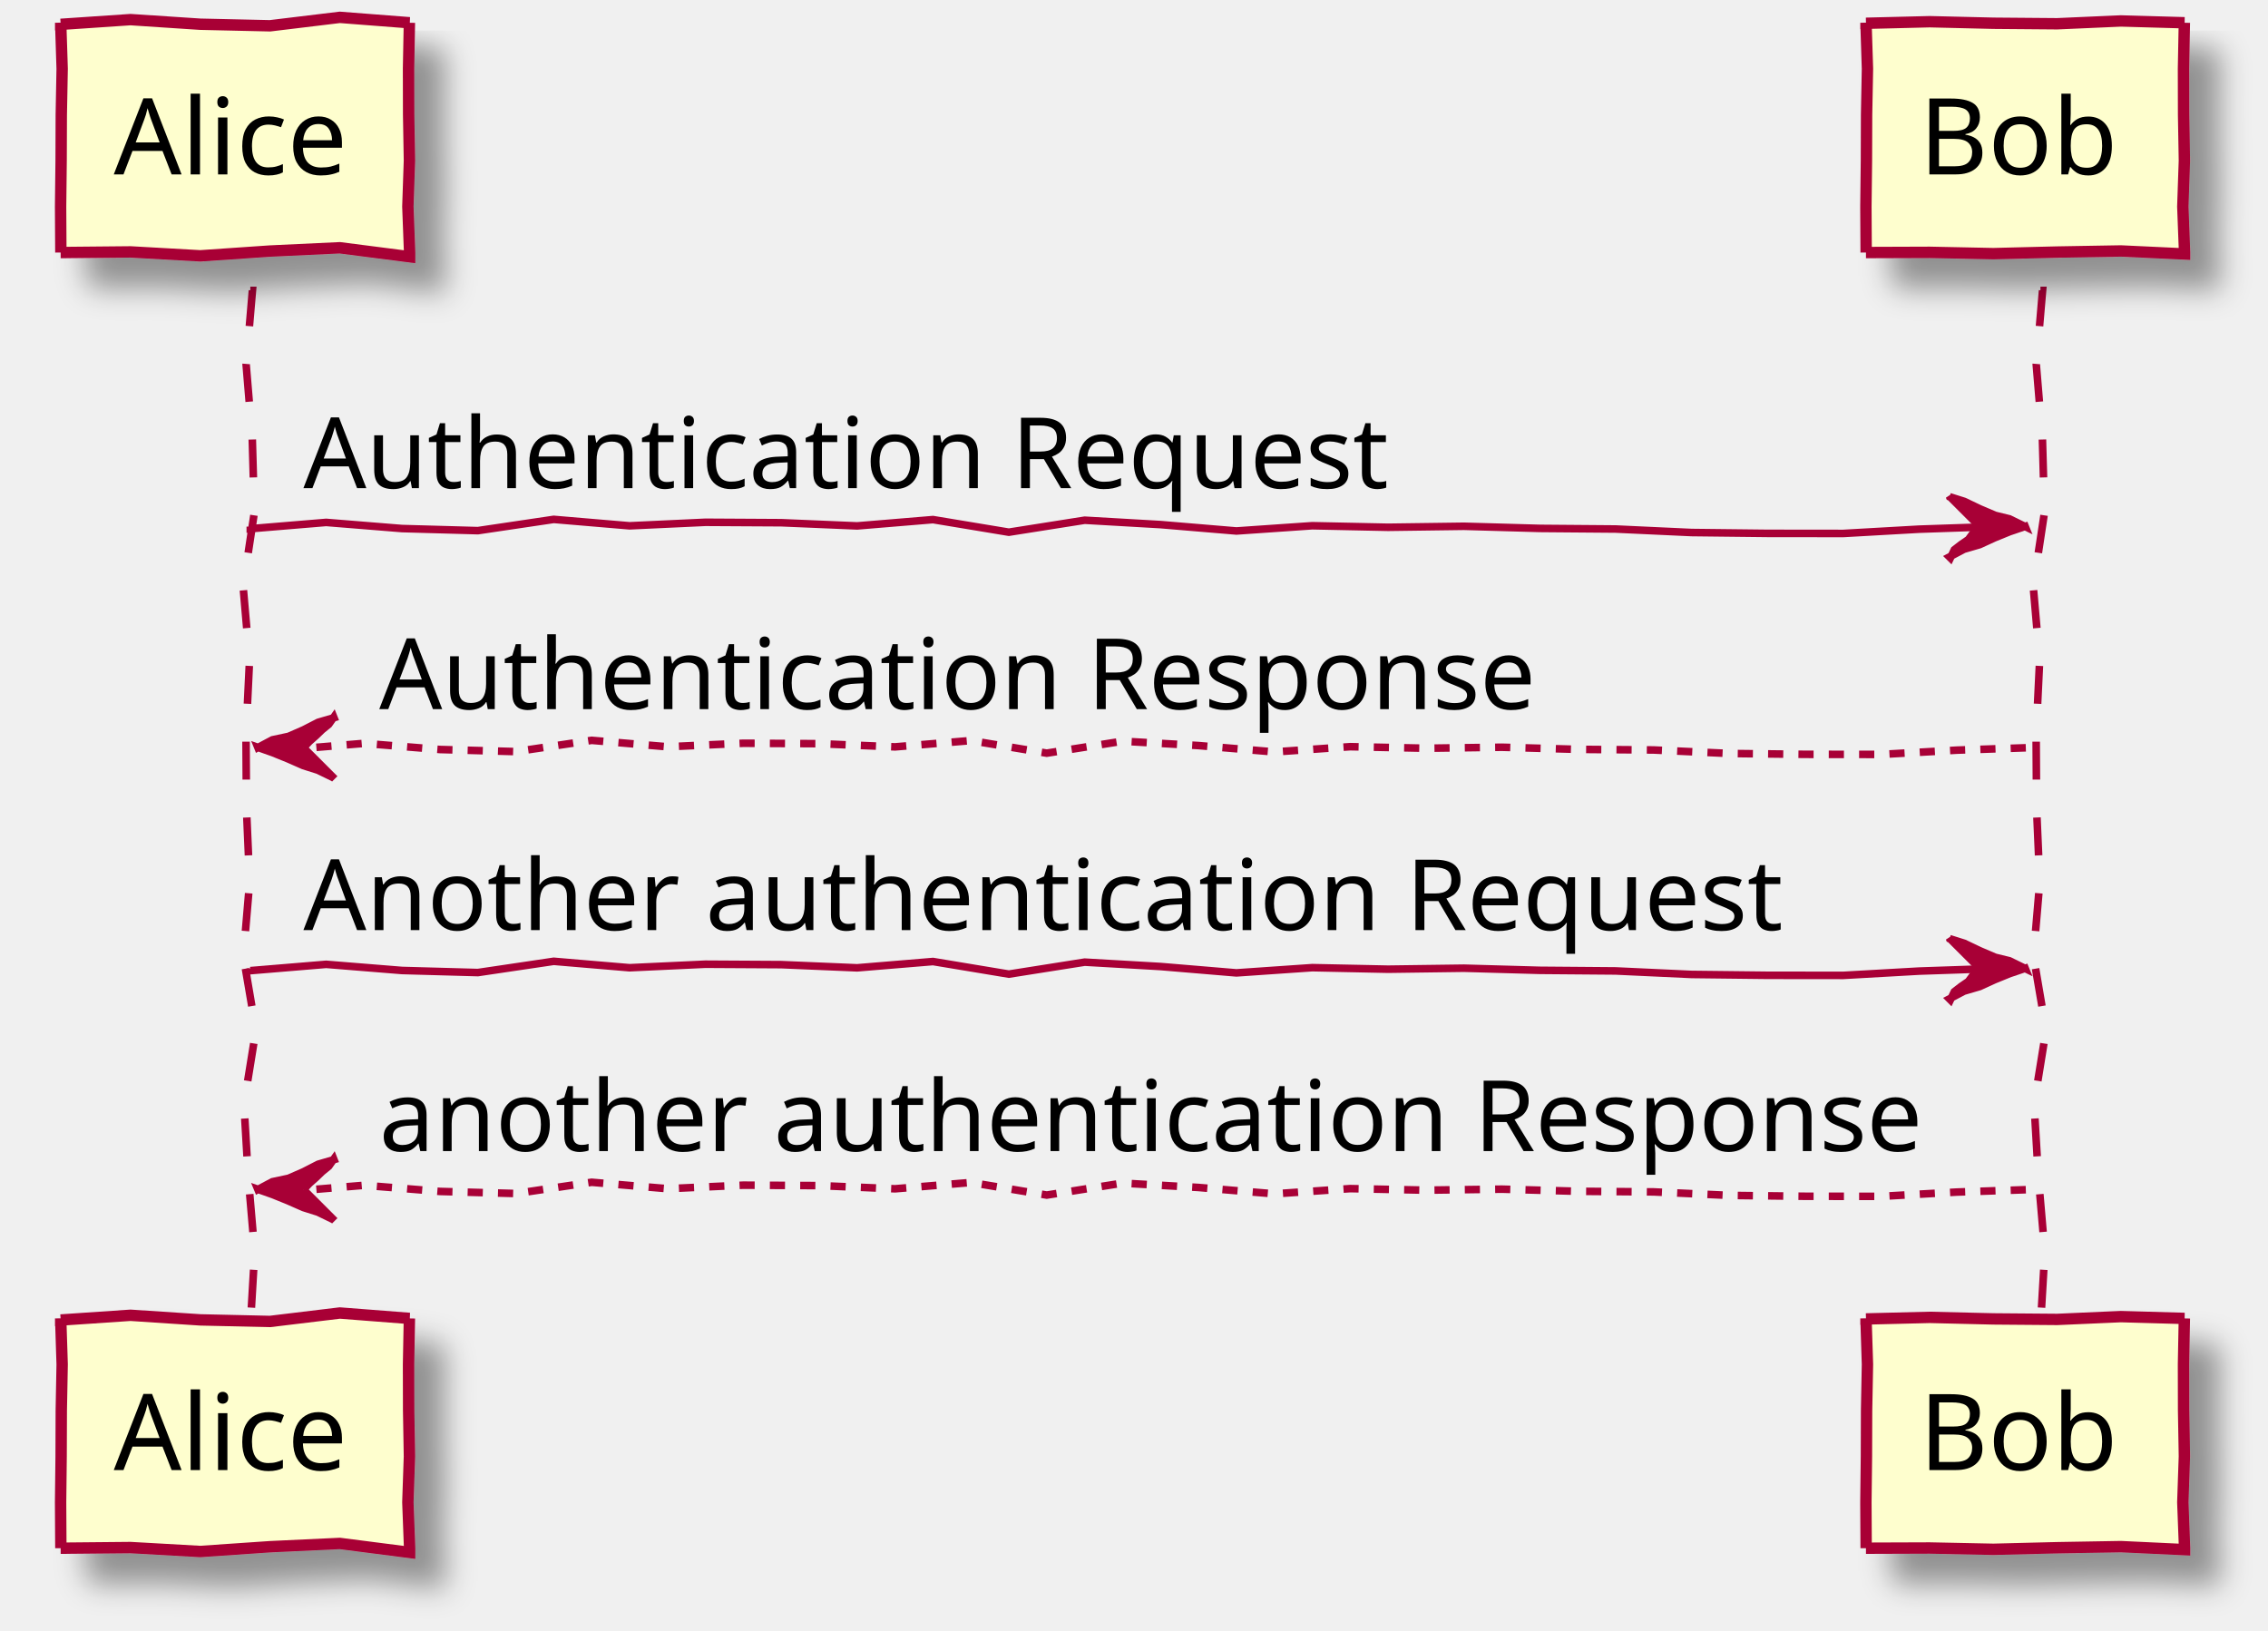
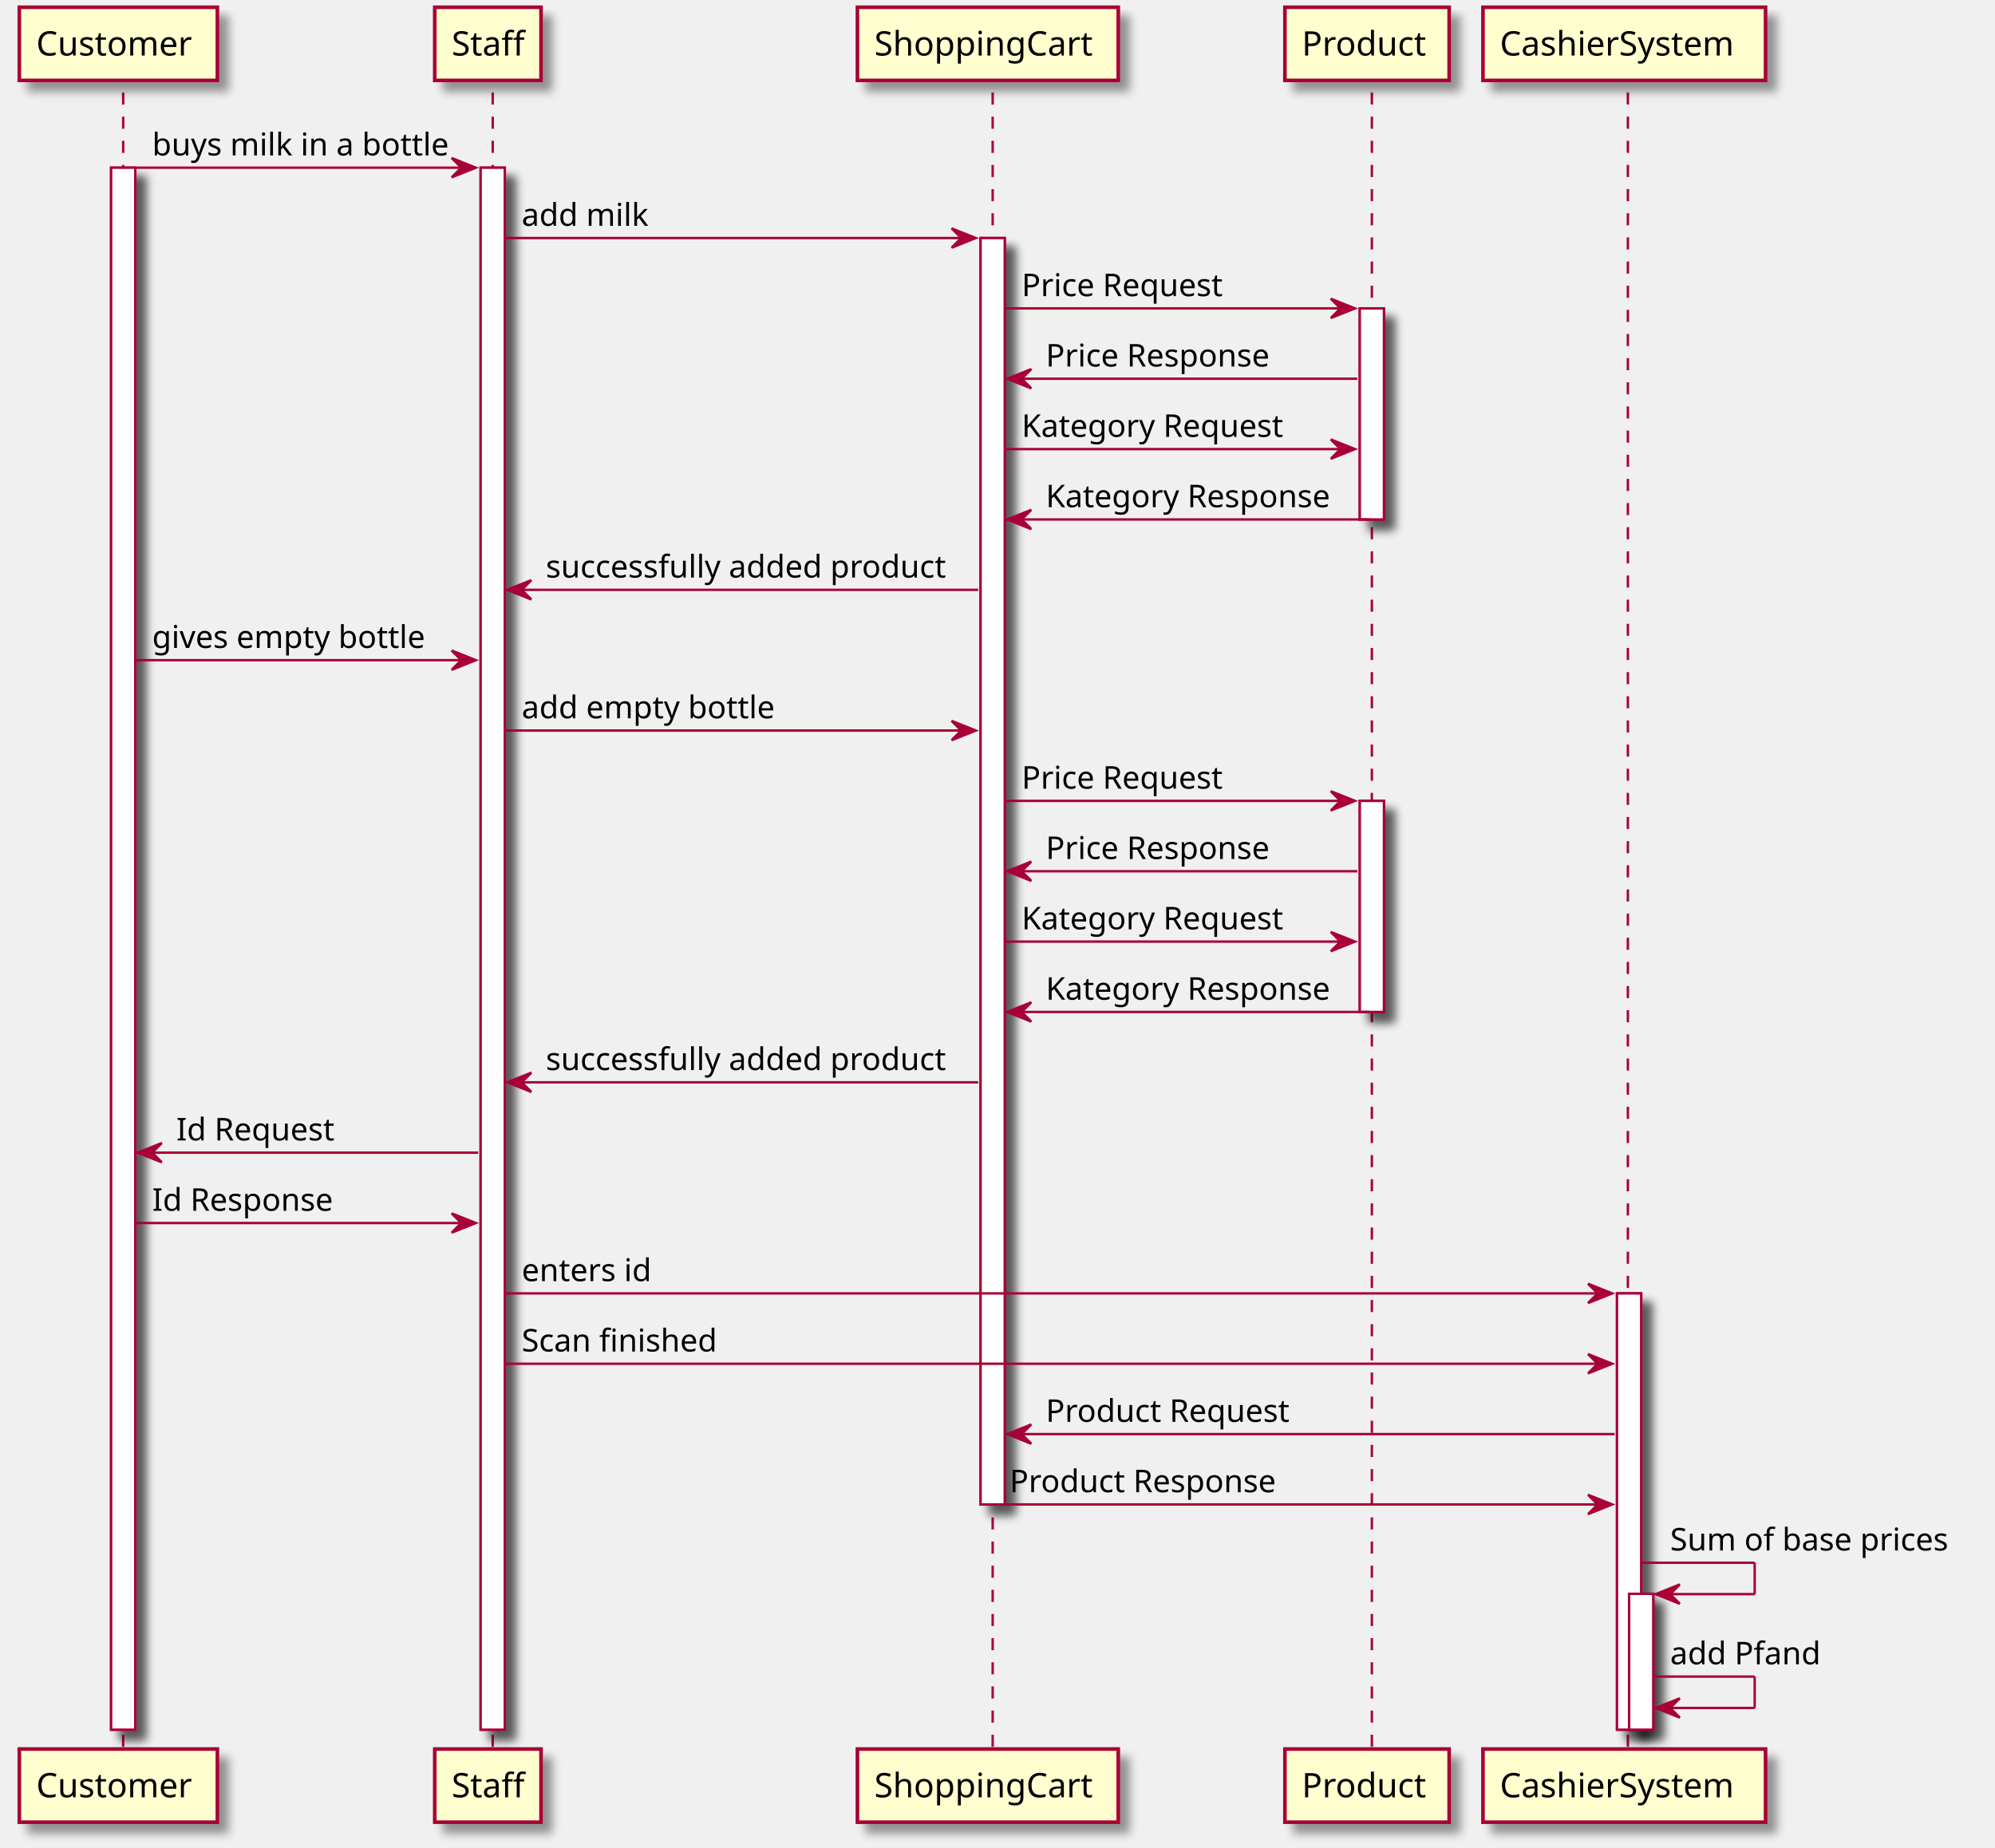
- <svg xmlns="http://www.w3.org/2000/svg" contentScriptType="application/ecmascript" contentStyleType="text/css" height="215px" preserveAspectRatio="none" style="width:299px;height:215px;" version="1.1" viewBox="0 0 299 215" width="299px" zoomAndPan="magnify">
+ <svg xmlns="http://www.w3.org/2000/svg" contentScriptType="application/ecmascript" contentStyleType="text/css" height="765px" preserveAspectRatio="none" style="width:826px;height:765px;" version="1.1" viewBox="0 0 826 765" width="826px" zoomAndPan="magnify">
  <defs>
-     <filter height="300%" id="f1mvjkll7yzkil" width="300%" x="-1" y="-1">
+     <filter height="300%" id="f18unn4ul363xa" width="300%" x="-1" y="-1">
      <feGaussianBlur result="blurOut" stdDeviation="2.0" />
      <feColorMatrix in="blurOut" result="blurOut2" type="matrix" values="0 0 0 0 0 0 0 0 0 0 0 0 0 0 0 0 0 0 .4 0" />
      <feOffset dx="4.0" dy="4.0" in="blurOut2" result="blurOut3" />
      <feBlend in="SourceGraphic" in2="blurOut3" mode="normal" />
    </filter>
  </defs>
  <g>
-     <path d="M33,38.297 L33.28,38.297 L32.448,48.049 L33.258,57.801 L33.533,67.554 L32.049,77.306 L32.896,87.058 L32.431,96.81 L32.489,106.562 L32.909,116.315 L32.078,126.067 L33.738,135.819 L32.16,145.571 L32.736,155.324 L33.576,165.076 L33,174.828 " fill="none" style="stroke: #A80036; stroke-width: 1.0; stroke-dasharray: 5.0,5.0;" />
-     <path d="M269,38.297 L269.28,38.297 L268.448,48.049 L269.258,57.801 L269.533,67.554 L268.049,77.306 L268.896,87.058 L268.431,96.81 L268.489,106.562 L268.909,116.315 L268.078,126.067 L269.738,135.819 L268.16,145.571 L268.736,155.324 L269.576,165.076 L269,174.828 " fill="none" style="stroke: #A80036; stroke-width: 1.0; stroke-dasharray: 5.0,5.0;" />
-     <polygon fill="#FEFECE" filter="url(#f1mvjkll7yzkil)" points="8,3,8,3.21,17.2,2.586,26.4,3.193,35.6,3.4,44.8,2.287,54,3,53.974,3,53.858,9.059,53.872,15.119,53.977,21.178,53.77,27.238,54,33.297,54,33.85,44.8,32.667,35.6,33.099,26.4,33.729,17.2,33.211,8,33.297,8.023,33.297,7.989,27.238,8.059,21.178,8.08,15.119,8.195,9.059,8,3" style="stroke: #A80036; stroke-width: 1.5;" />
-     <text fill="#000000" font-family="sans-serif" font-size="14" lengthAdjust="spacingAndGlyphs" textLength="32" x="15" y="22.995">Alice</text>
-     <polygon fill="#FEFECE" filter="url(#f1mvjkll7yzkil)" points="8,173.828,8,174.038,17.2,173.414,26.4,174.021,35.6,174.228,44.8,173.115,54,173.828,53.974,173.828,53.858,179.887,53.872,185.947,53.977,192.006,53.77,198.066,54,204.125,54,204.679,44.8,203.495,35.6,203.927,26.4,204.557,17.2,204.039,8,204.125,8.023,204.125,7.989,198.066,8.059,192.006,8.08,185.947,8.195,179.887,8,173.828" style="stroke: #A80036; stroke-width: 1.5;" />
-     <text fill="#000000" font-family="sans-serif" font-size="14" lengthAdjust="spacingAndGlyphs" textLength="32" x="15" y="193.823">Alice</text>
-     <polygon fill="#FEFECE" filter="url(#f1mvjkll7yzkil)" points="246,3,246,3.07,254.4,2.862,262.8,3.064,271.2,3.133,279.6,2.762,288,3,287.974,3,287.858,9.059,287.872,15.119,287.977,21.178,287.769,27.238,288,33.297,288,33.481,279.6,33.087,271.2,33.231,262.8,33.441,254.4,33.268,246,33.297,246.023,33.297,245.989,27.238,246.06,21.178,246.08,15.119,246.195,9.059,246,3" style="stroke: #A80036; stroke-width: 1.5;" />
-     <text fill="#000000" font-family="sans-serif" font-size="14" lengthAdjust="spacingAndGlyphs" textLength="28" x="253" y="22.995">Bob</text>
-     <polygon fill="#FEFECE" filter="url(#f1mvjkll7yzkil)" points="246,173.828,246,173.898,254.4,173.69,262.8,173.893,271.2,173.961,279.6,173.59,288,173.828,287.974,173.828,287.858,179.887,287.872,185.947,287.977,192.006,287.769,198.066,288,204.125,288,204.31,279.6,203.915,271.2,204.059,262.8,204.269,254.4,204.096,246,204.125,246.023,204.125,245.989,198.066,246.06,192.006,246.08,185.947,246.195,179.887,246,173.828" style="stroke: #A80036; stroke-width: 1.5;" />
-     <text fill="#000000" font-family="sans-serif" font-size="14" lengthAdjust="spacingAndGlyphs" textLength="28" x="253" y="193.823">Bob</text>
-     <polygon fill="#A80036" points="257,65.43,257.026,65.495,258.949,66.102,261.024,67.09,263.05,67.953,264.912,68.409,267,69.43,266.99,69.406,264.947,70.098,262.952,70.911,260.992,71.809,258.914,72.416,257,73.43,257.13,73.56,257.651,72.481,258.553,71.783,259.502,71.132,260.18,70.21,261,69.43,261.016,69.446,260.192,68.622,259.442,67.872,258.656,67.086,257.938,66.368,257,65.43" style="stroke: #A80036; stroke-width: 1.0;" />
-     <path d="M33,69.43 L33,69.71 L43,68.877 L53,69.687 L63,69.963 L73,68.478 L83,69.326 L93,68.861 L103,68.918 L113,69.339 L123,68.508 L133,70.168 L143,68.589 L153,69.166 L163,70.006 L173,69.315 L183,69.521 L193,69.387 L203,69.668 L213,69.749 L223,70.211 L233,70.324 L243,70.335 L253,69.769 L263,69.43 " fill="none" style="stroke: #A80036; stroke-width: 1.0;" />
-     <text fill="#000000" font-family="sans-serif" font-size="13" lengthAdjust="spacingAndGlyphs" textLength="149" x="40" y="64.364">Authentication Request</text>
-     <polygon fill="#A80036" points="44,94.562,44.026,94.627,41.949,95.234,40.024,96.222,38.05,97.086,35.912,97.542,34,98.562,33.99,98.538,35.947,99.231,37.953,100.044,39.992,100.941,41.914,101.549,44,102.562,44.13,102.693,43.051,101.614,42.353,100.916,41.702,100.264,40.78,99.342,40,98.562,40.016,98.579,40.792,97.755,41.642,97.005,42.456,96.219,43.338,95.501,44,94.562" style="stroke: #A80036; stroke-width: 1.0;" />
-     <path d="M38,98.562 L38,98.843 L48,98.01 L58,98.82 L68,99.095 L78,97.611 L88,98.459 L98,97.994 L108,98.051 L118,98.472 L128,97.641 L138,99.301 L148,97.722 L158,98.299 L168,99.138 L178,98.448 L188,98.653 L198,98.52 L208,98.8 L218,98.881 L228,99.343 L238,99.457 L248,99.468 L258,98.902 L268,98.562 " fill="none" style="stroke: #A80036; stroke-width: 1.0; stroke-dasharray: 2.0,2.0;" />
-     <text fill="#000000" font-family="sans-serif" font-size="13" lengthAdjust="spacingAndGlyphs" textLength="159" x="50" y="93.497">Authentication Response</text>
-     <polygon fill="#A80036" points="257,123.695,257.026,123.76,258.949,124.367,261.024,125.355,263.05,126.219,264.912,126.674,267,127.695,266.99,127.671,264.947,128.363,262.952,129.177,260.992,130.074,258.914,130.681,257,131.695,257.13,131.826,257.651,130.747,258.553,130.049,259.502,129.397,260.18,128.475,261,127.695,261.016,127.711,260.192,126.888,259.442,126.137,258.656,125.352,257.938,124.633,257,123.695" style="stroke: #A80036; stroke-width: 1.0;" />
-     <path d="M33,127.695 L33,127.976 L43,127.143 L53,127.953 L63,128.228 L73,126.744 L83,127.592 L93,127.127 L103,127.184 L113,127.604 L123,126.773 L133,128.434 L143,126.855 L153,127.432 L163,128.271 L173,127.581 L183,127.786 L193,127.653 L203,127.933 L213,128.014 L223,128.476 L233,128.59 L243,128.601 L253,128.035 L263,127.695 " fill="none" style="stroke: #A80036; stroke-width: 1.0;" />
-     <text fill="#000000" font-family="sans-serif" font-size="13" lengthAdjust="spacingAndGlyphs" textLength="203" x="40" y="122.629">Another authentication Request</text>
-     <polygon fill="#A80036" points="44,152.828,44.026,152.893,41.949,153.5,40.024,154.488,38.05,155.352,35.912,155.807,34,156.828,33.99,156.804,35.947,157.496,37.953,158.309,39.992,159.207,41.914,159.814,44,160.828,44.13,160.959,43.051,159.88,42.353,159.181,41.702,158.53,40.78,157.608,40,156.828,40.016,156.844,40.792,156.021,41.642,155.27,42.456,154.484,43.338,153.766,44,152.828" style="stroke: #A80036; stroke-width: 1.0;" />
-     <path d="M38,156.828 L38,157.108 L48,156.276 L58,157.086 L68,157.361 L78,155.877 L88,156.725 L98,156.26 L108,156.317 L118,156.737 L128,155.906 L138,157.566 L148,155.988 L158,156.564 L168,157.404 L178,156.714 L188,156.919 L198,156.786 L208,157.066 L218,157.147 L228,157.609 L238,157.723 L248,157.734 L258,157.168 L268,156.828 " fill="none" style="stroke: #A80036; stroke-width: 1.0; stroke-dasharray: 2.0,2.0;" />
-     <text fill="#000000" font-family="sans-serif" font-size="13" lengthAdjust="spacingAndGlyphs" textLength="212" x="50" y="151.762">another authentication Response</text>
+     <rect fill="#FFFFFF" filter="url(#f18unn4ul363xa)" height="646.789" style="stroke: #A80036; stroke-width: 1.0;" width="10" x="46" y="69.43" />
+     <rect fill="#FFFFFF" filter="url(#f18unn4ul363xa)" height="646.789" style="stroke: #A80036; stroke-width: 1.0;" width="10" x="199" y="69.43" />
+     <rect fill="#FFFFFF" filter="url(#f18unn4ul363xa)" height="524.391" style="stroke: #A80036; stroke-width: 1.0;" width="10" x="406" y="98.562" />
+     <rect fill="#FFFFFF" filter="url(#f18unn4ul363xa)" height="87.398" style="stroke: #A80036; stroke-width: 1.0;" width="10" x="563" y="127.695" />
+     <rect fill="#FFFFFF" filter="url(#f18unn4ul363xa)" height="87.398" style="stroke: #A80036; stroke-width: 1.0;" width="10" x="563" y="331.625" />
+     <rect fill="#FFFFFF" filter="url(#f18unn4ul363xa)" height="180.664" style="stroke: #A80036; stroke-width: 1.0;" width="10" x="669.5" y="535.555" />
+     <rect fill="#FFFFFF" filter="url(#f18unn4ul363xa)" height="56.266" style="stroke: #A80036; stroke-width: 1.0;" width="10" x="674.5" y="659.953" />
+     <line style="stroke: #A80036; stroke-width: 1.0; stroke-dasharray: 5.0,5.0;" x1="51" x2="51" y1="38.297" y2="725.219" />
+     <line style="stroke: #A80036; stroke-width: 1.0; stroke-dasharray: 5.0,5.0;" x1="204" x2="204" y1="38.297" y2="725.219" />
+     <line style="stroke: #A80036; stroke-width: 1.0; stroke-dasharray: 5.0,5.0;" x1="411" x2="411" y1="38.297" y2="725.219" />
+     <line style="stroke: #A80036; stroke-width: 1.0; stroke-dasharray: 5.0,5.0;" x1="568" x2="568" y1="38.297" y2="725.219" />
+     <line style="stroke: #A80036; stroke-width: 1.0; stroke-dasharray: 5.0,5.0;" x1="674" x2="674" y1="38.297" y2="725.219" />
+     <rect fill="#FEFECE" filter="url(#f18unn4ul363xa)" height="30.297" style="stroke: #A80036; stroke-width: 1.5;" width="82" x="8" y="3" />
+     <text fill="#000000" font-family="sans-serif" font-size="14" lengthAdjust="spacingAndGlyphs" textLength="68" x="15" y="22.995">Customer</text>
+     <rect fill="#FEFECE" filter="url(#f18unn4ul363xa)" height="30.297" style="stroke: #A80036; stroke-width: 1.5;" width="82" x="8" y="724.219" />
+     <text fill="#000000" font-family="sans-serif" font-size="14" lengthAdjust="spacingAndGlyphs" textLength="68" x="15" y="744.214">Customer</text>
+     <rect fill="#FEFECE" filter="url(#f18unn4ul363xa)" height="30.297" style="stroke: #A80036; stroke-width: 1.5;" width="44" x="180" y="3" />
+     <text fill="#000000" font-family="sans-serif" font-size="14" lengthAdjust="spacingAndGlyphs" textLength="30" x="187" y="22.995">Staff</text>
+     <rect fill="#FEFECE" filter="url(#f18unn4ul363xa)" height="30.297" style="stroke: #A80036; stroke-width: 1.5;" width="44" x="180" y="724.219" />
+     <text fill="#000000" font-family="sans-serif" font-size="14" lengthAdjust="spacingAndGlyphs" textLength="30" x="187" y="744.214">Staff</text>
+     <rect fill="#FEFECE" filter="url(#f18unn4ul363xa)" height="30.297" style="stroke: #A80036; stroke-width: 1.5;" width="108" x="355" y="3" />
+     <text fill="#000000" font-family="sans-serif" font-size="14" lengthAdjust="spacingAndGlyphs" textLength="94" x="362" y="22.995">ShoppingCart</text>
+     <rect fill="#FEFECE" filter="url(#f18unn4ul363xa)" height="30.297" style="stroke: #A80036; stroke-width: 1.5;" width="108" x="355" y="724.219" />
+     <text fill="#000000" font-family="sans-serif" font-size="14" lengthAdjust="spacingAndGlyphs" textLength="94" x="362" y="744.214">ShoppingCart</text>
+     <rect fill="#FEFECE" filter="url(#f18unn4ul363xa)" height="30.297" style="stroke: #A80036; stroke-width: 1.5;" width="68" x="532" y="3" />
+     <text fill="#000000" font-family="sans-serif" font-size="14" lengthAdjust="spacingAndGlyphs" textLength="54" x="539" y="22.995">Product</text>
+     <rect fill="#FEFECE" filter="url(#f18unn4ul363xa)" height="30.297" style="stroke: #A80036; stroke-width: 1.5;" width="68" x="532" y="724.219" />
+     <text fill="#000000" font-family="sans-serif" font-size="14" lengthAdjust="spacingAndGlyphs" textLength="54" x="539" y="744.214">Product</text>
+     <rect fill="#FEFECE" filter="url(#f18unn4ul363xa)" height="30.297" style="stroke: #A80036; stroke-width: 1.5;" width="117" x="614" y="3" />
+     <text fill="#000000" font-family="sans-serif" font-size="14" lengthAdjust="spacingAndGlyphs" textLength="103" x="621" y="22.995">CashierSystem</text>
+     <rect fill="#FEFECE" filter="url(#f18unn4ul363xa)" height="30.297" style="stroke: #A80036; stroke-width: 1.5;" width="117" x="614" y="724.219" />
+     <text fill="#000000" font-family="sans-serif" font-size="14" lengthAdjust="spacingAndGlyphs" textLength="103" x="621" y="744.214">CashierSystem</text>
+     <rect fill="#FFFFFF" filter="url(#f18unn4ul363xa)" height="646.789" style="stroke: #A80036; stroke-width: 1.0;" width="10" x="46" y="69.43" />
+     <rect fill="#FFFFFF" filter="url(#f18unn4ul363xa)" height="646.789" style="stroke: #A80036; stroke-width: 1.0;" width="10" x="199" y="69.43" />
+     <rect fill="#FFFFFF" filter="url(#f18unn4ul363xa)" height="524.391" style="stroke: #A80036; stroke-width: 1.0;" width="10" x="406" y="98.562" />
+     <rect fill="#FFFFFF" filter="url(#f18unn4ul363xa)" height="87.398" style="stroke: #A80036; stroke-width: 1.0;" width="10" x="563" y="127.695" />
+     <rect fill="#FFFFFF" filter="url(#f18unn4ul363xa)" height="87.398" style="stroke: #A80036; stroke-width: 1.0;" width="10" x="563" y="331.625" />
+     <rect fill="#FFFFFF" filter="url(#f18unn4ul363xa)" height="180.664" style="stroke: #A80036; stroke-width: 1.0;" width="10" x="669.5" y="535.555" />
+     <rect fill="#FFFFFF" filter="url(#f18unn4ul363xa)" height="56.266" style="stroke: #A80036; stroke-width: 1.0;" width="10" x="674.5" y="659.953" />
+     <polygon fill="#A80036" points="187,65.43,197,69.43,187,73.43,191,69.43" style="stroke: #A80036; stroke-width: 1.0;" />
+     <line style="stroke: #A80036; stroke-width: 1.0;" x1="56" x2="193" y1="69.43" y2="69.43" />
+     <text fill="#000000" font-family="sans-serif" font-size="13" lengthAdjust="spacingAndGlyphs" textLength="128" x="63" y="64.364">buys milk in a bottle</text>
+     <polygon fill="#A80036" points="394,94.562,404,98.562,394,102.562,398,98.562" style="stroke: #A80036; stroke-width: 1.0;" />
+     <line style="stroke: #A80036; stroke-width: 1.0;" x1="209" x2="400" y1="98.562" y2="98.562" />
+     <text fill="#000000" font-family="sans-serif" font-size="13" lengthAdjust="spacingAndGlyphs" textLength="54" x="216" y="93.497">add milk</text>
+     <polygon fill="#A80036" points="551,123.695,561,127.695,551,131.695,555,127.695" style="stroke: #A80036; stroke-width: 1.0;" />
+     <line style="stroke: #A80036; stroke-width: 1.0;" x1="416" x2="557" y1="127.695" y2="127.695" />
+     <text fill="#000000" font-family="sans-serif" font-size="13" lengthAdjust="spacingAndGlyphs" textLength="87" x="423" y="122.629">Price Request</text>
+     <polygon fill="#A80036" points="427,152.828,417,156.828,427,160.828,423,156.828" style="stroke: #A80036; stroke-width: 1.0;" />
+     <line style="stroke: #A80036; stroke-width: 1.0;" x1="421" x2="562" y1="156.828" y2="156.828" />
+     <text fill="#000000" font-family="sans-serif" font-size="13" lengthAdjust="spacingAndGlyphs" textLength="97" x="433" y="151.762">Price Response</text>
+     <polygon fill="#A80036" points="551,181.961,561,185.961,551,189.961,555,185.961" style="stroke: #A80036; stroke-width: 1.0;" />
+     <line style="stroke: #A80036; stroke-width: 1.0;" x1="416" x2="557" y1="185.961" y2="185.961" />
+     <text fill="#000000" font-family="sans-serif" font-size="13" lengthAdjust="spacingAndGlyphs" textLength="113" x="423" y="180.895">Kategory Request</text>
+     <polygon fill="#A80036" points="427,211.094,417,215.094,427,219.094,423,215.094" style="stroke: #A80036; stroke-width: 1.0;" />
+     <line style="stroke: #A80036; stroke-width: 1.0;" x1="421" x2="567" y1="215.094" y2="215.094" />
+     <text fill="#000000" font-family="sans-serif" font-size="13" lengthAdjust="spacingAndGlyphs" textLength="123" x="433" y="210.028">Kategory Response</text>
+     <polygon fill="#A80036" points="220,240.227,210,244.227,220,248.227,216,244.227" style="stroke: #A80036; stroke-width: 1.0;" />
+     <line style="stroke: #A80036; stroke-width: 1.0;" x1="214" x2="405" y1="244.227" y2="244.227" />
+     <text fill="#000000" font-family="sans-serif" font-size="13" lengthAdjust="spacingAndGlyphs" textLength="173" x="226" y="239.161">successfully added product</text>
+     <polygon fill="#A80036" points="187,269.359,197,273.359,187,277.359,191,273.359" style="stroke: #A80036; stroke-width: 1.0;" />
+     <line style="stroke: #A80036; stroke-width: 1.0;" x1="56" x2="193" y1="273.359" y2="273.359" />
+     <text fill="#000000" font-family="sans-serif" font-size="13" lengthAdjust="spacingAndGlyphs" textLength="119" x="63" y="268.293">gives empty bottle</text>
+     <polygon fill="#A80036" points="394,298.492,404,302.492,394,306.492,398,302.492" style="stroke: #A80036; stroke-width: 1.0;" />
+     <line style="stroke: #A80036; stroke-width: 1.0;" x1="209" x2="400" y1="302.492" y2="302.492" />
+     <text fill="#000000" font-family="sans-serif" font-size="13" lengthAdjust="spacingAndGlyphs" textLength="110" x="216" y="297.426">add empty bottle</text>
+     <polygon fill="#A80036" points="551,327.625,561,331.625,551,335.625,555,331.625" style="stroke: #A80036; stroke-width: 1.0;" />
+     <line style="stroke: #A80036; stroke-width: 1.0;" x1="416" x2="557" y1="331.625" y2="331.625" />
+     <text fill="#000000" font-family="sans-serif" font-size="13" lengthAdjust="spacingAndGlyphs" textLength="87" x="423" y="326.559">Price Request</text>
+     <polygon fill="#A80036" points="427,356.758,417,360.758,427,364.758,423,360.758" style="stroke: #A80036; stroke-width: 1.0;" />
+     <line style="stroke: #A80036; stroke-width: 1.0;" x1="421" x2="562" y1="360.758" y2="360.758" />
+     <text fill="#000000" font-family="sans-serif" font-size="13" lengthAdjust="spacingAndGlyphs" textLength="97" x="433" y="355.692">Price Response</text>
+     <polygon fill="#A80036" points="551,385.891,561,389.891,551,393.891,555,389.891" style="stroke: #A80036; stroke-width: 1.0;" />
+     <line style="stroke: #A80036; stroke-width: 1.0;" x1="416" x2="557" y1="389.891" y2="389.891" />
+     <text fill="#000000" font-family="sans-serif" font-size="13" lengthAdjust="spacingAndGlyphs" textLength="113" x="423" y="384.825">Kategory Request</text>
+     <polygon fill="#A80036" points="427,415.023,417,419.023,427,423.023,423,419.023" style="stroke: #A80036; stroke-width: 1.0;" />
+     <line style="stroke: #A80036; stroke-width: 1.0;" x1="421" x2="567" y1="419.023" y2="419.023" />
+     <text fill="#000000" font-family="sans-serif" font-size="13" lengthAdjust="spacingAndGlyphs" textLength="123" x="433" y="413.957">Kategory Response</text>
+     <polygon fill="#A80036" points="220,444.156,210,448.156,220,452.156,216,448.156" style="stroke: #A80036; stroke-width: 1.0;" />
+     <line style="stroke: #A80036; stroke-width: 1.0;" x1="214" x2="405" y1="448.156" y2="448.156" />
+     <text fill="#000000" font-family="sans-serif" font-size="13" lengthAdjust="spacingAndGlyphs" textLength="173" x="226" y="443.09">successfully added product</text>
+     <polygon fill="#A80036" points="67,473.289,57,477.289,67,481.289,63,477.289" style="stroke: #A80036; stroke-width: 1.0;" />
+     <line style="stroke: #A80036; stroke-width: 1.0;" x1="61" x2="198" y1="477.289" y2="477.289" />
+     <text fill="#000000" font-family="sans-serif" font-size="13" lengthAdjust="spacingAndGlyphs" textLength="67" x="73" y="472.223">Id Request</text>
+     <polygon fill="#A80036" points="187,502.422,197,506.422,187,510.422,191,506.422" style="stroke: #A80036; stroke-width: 1.0;" />
+     <line style="stroke: #A80036; stroke-width: 1.0;" x1="56" x2="193" y1="506.422" y2="506.422" />
+     <text fill="#000000" font-family="sans-serif" font-size="13" lengthAdjust="spacingAndGlyphs" textLength="77" x="63" y="501.356">Id Response</text>
+     <polygon fill="#A80036" points="657.5,531.555,667.5,535.555,657.5,539.555,661.5,535.555" style="stroke: #A80036; stroke-width: 1.0;" />
+     <line style="stroke: #A80036; stroke-width: 1.0;" x1="209" x2="663.5" y1="535.555" y2="535.555" />
+     <text fill="#000000" font-family="sans-serif" font-size="13" lengthAdjust="spacingAndGlyphs" textLength="56" x="216" y="530.489">enters id</text>
+     <polygon fill="#A80036" points="657.5,560.688,667.5,564.688,657.5,568.688,661.5,564.688" style="stroke: #A80036; stroke-width: 1.0;" />
+     <line style="stroke: #A80036; stroke-width: 1.0;" x1="209" x2="663.5" y1="564.688" y2="564.688" />
+     <text fill="#000000" font-family="sans-serif" font-size="13" lengthAdjust="spacingAndGlyphs" textLength="85" x="216" y="559.622">Scan finished</text>
+     <polygon fill="#A80036" points="427,589.82,417,593.82,427,597.82,423,593.82" style="stroke: #A80036; stroke-width: 1.0;" />
+     <line style="stroke: #A80036; stroke-width: 1.0;" x1="421" x2="668.5" y1="593.82" y2="593.82" />
+     <text fill="#000000" font-family="sans-serif" font-size="13" lengthAdjust="spacingAndGlyphs" textLength="105" x="433" y="588.754">Product Request</text>
+     <polygon fill="#A80036" points="657.5,618.953,667.5,622.953,657.5,626.953,661.5,622.953" style="stroke: #A80036; stroke-width: 1.0;" />
+     <line style="stroke: #A80036; stroke-width: 1.0;" x1="411" x2="663.5" y1="622.953" y2="622.953" />
+     <text fill="#000000" font-family="sans-serif" font-size="13" lengthAdjust="spacingAndGlyphs" textLength="115" x="418" y="617.887">Product Response</text>
+     <line style="stroke: #A80036; stroke-width: 1.0;" x1="679.5" x2="726.5" y1="647.086" y2="647.086" />
+     <line style="stroke: #A80036; stroke-width: 1.0;" x1="726.5" x2="726.5" y1="647.086" y2="660.086" />
+     <line style="stroke: #A80036; stroke-width: 1.0;" x1="685.5" x2="726.5" y1="660.086" y2="660.086" />
+     <polygon fill="#A80036" points="695.5,656.086,685.5,660.086,695.5,664.086,691.5,660.086" style="stroke: #A80036; stroke-width: 1.0;" />
+     <text fill="#000000" font-family="sans-serif" font-size="13" lengthAdjust="spacingAndGlyphs" textLength="123" x="691.5" y="642.02">Sum of base prices</text>
+     <line style="stroke: #A80036; stroke-width: 1.0;" x1="684.5" x2="726.5" y1="694.219" y2="694.219" />
+     <line style="stroke: #A80036; stroke-width: 1.0;" x1="726.5" x2="726.5" y1="694.219" y2="707.219" />
+     <line style="stroke: #A80036; stroke-width: 1.0;" x1="685.5" x2="726.5" y1="707.219" y2="707.219" />
+     <polygon fill="#A80036" points="695.5,703.219,685.5,707.219,695.5,711.219,691.5,707.219" style="stroke: #A80036; stroke-width: 1.0;" />
+     <text fill="#000000" font-family="sans-serif" font-size="13" lengthAdjust="spacingAndGlyphs" textLength="64" x="691.5" y="689.153">add Pfand</text>
  </g>
</svg>
